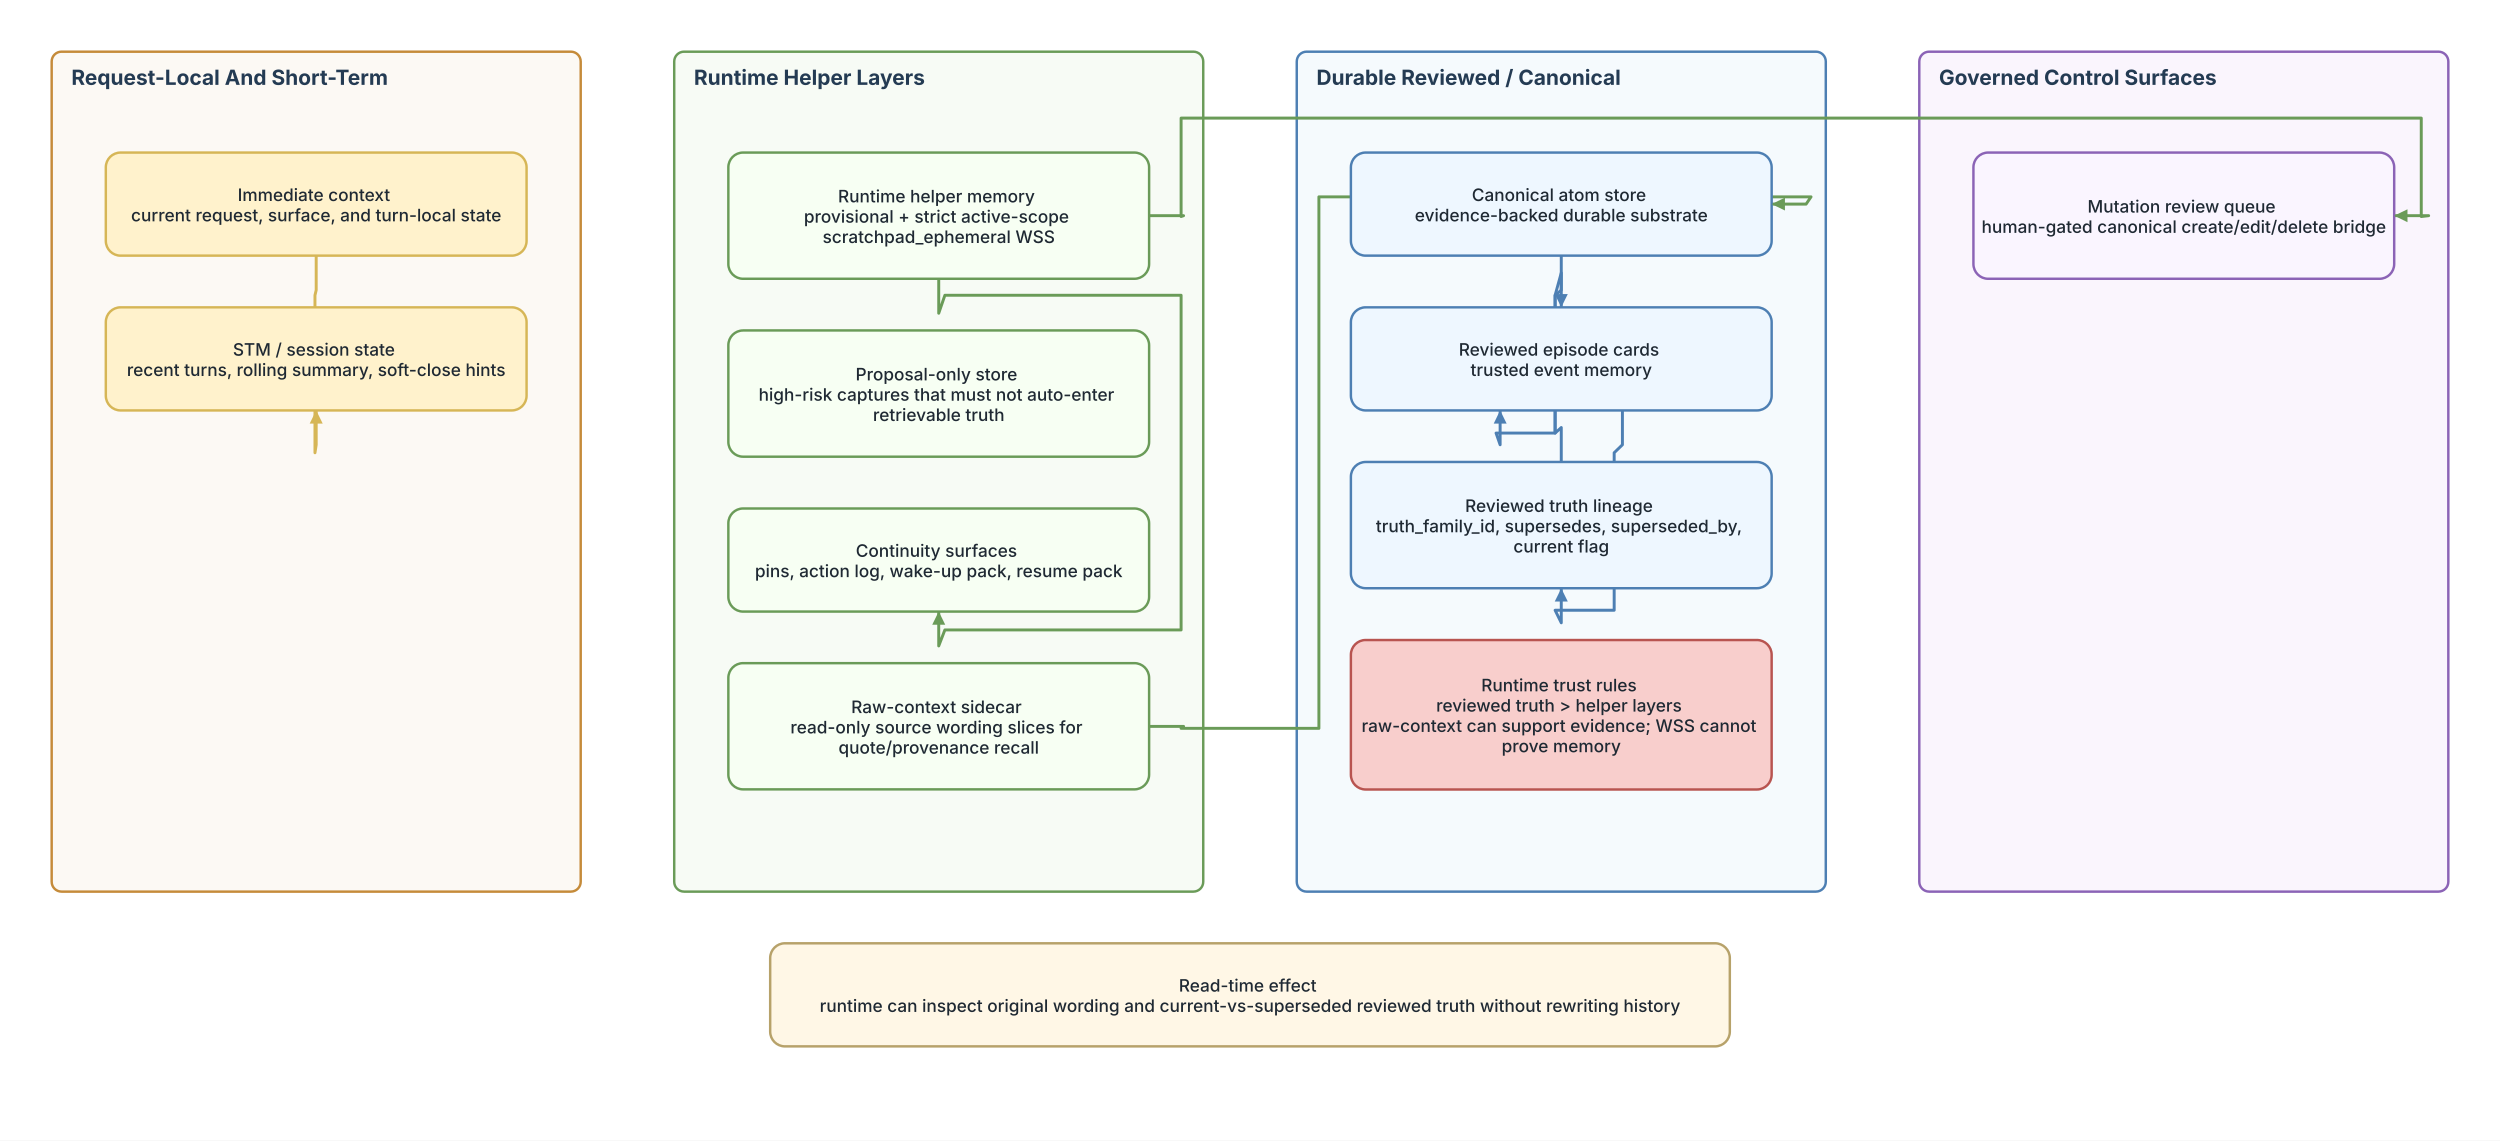
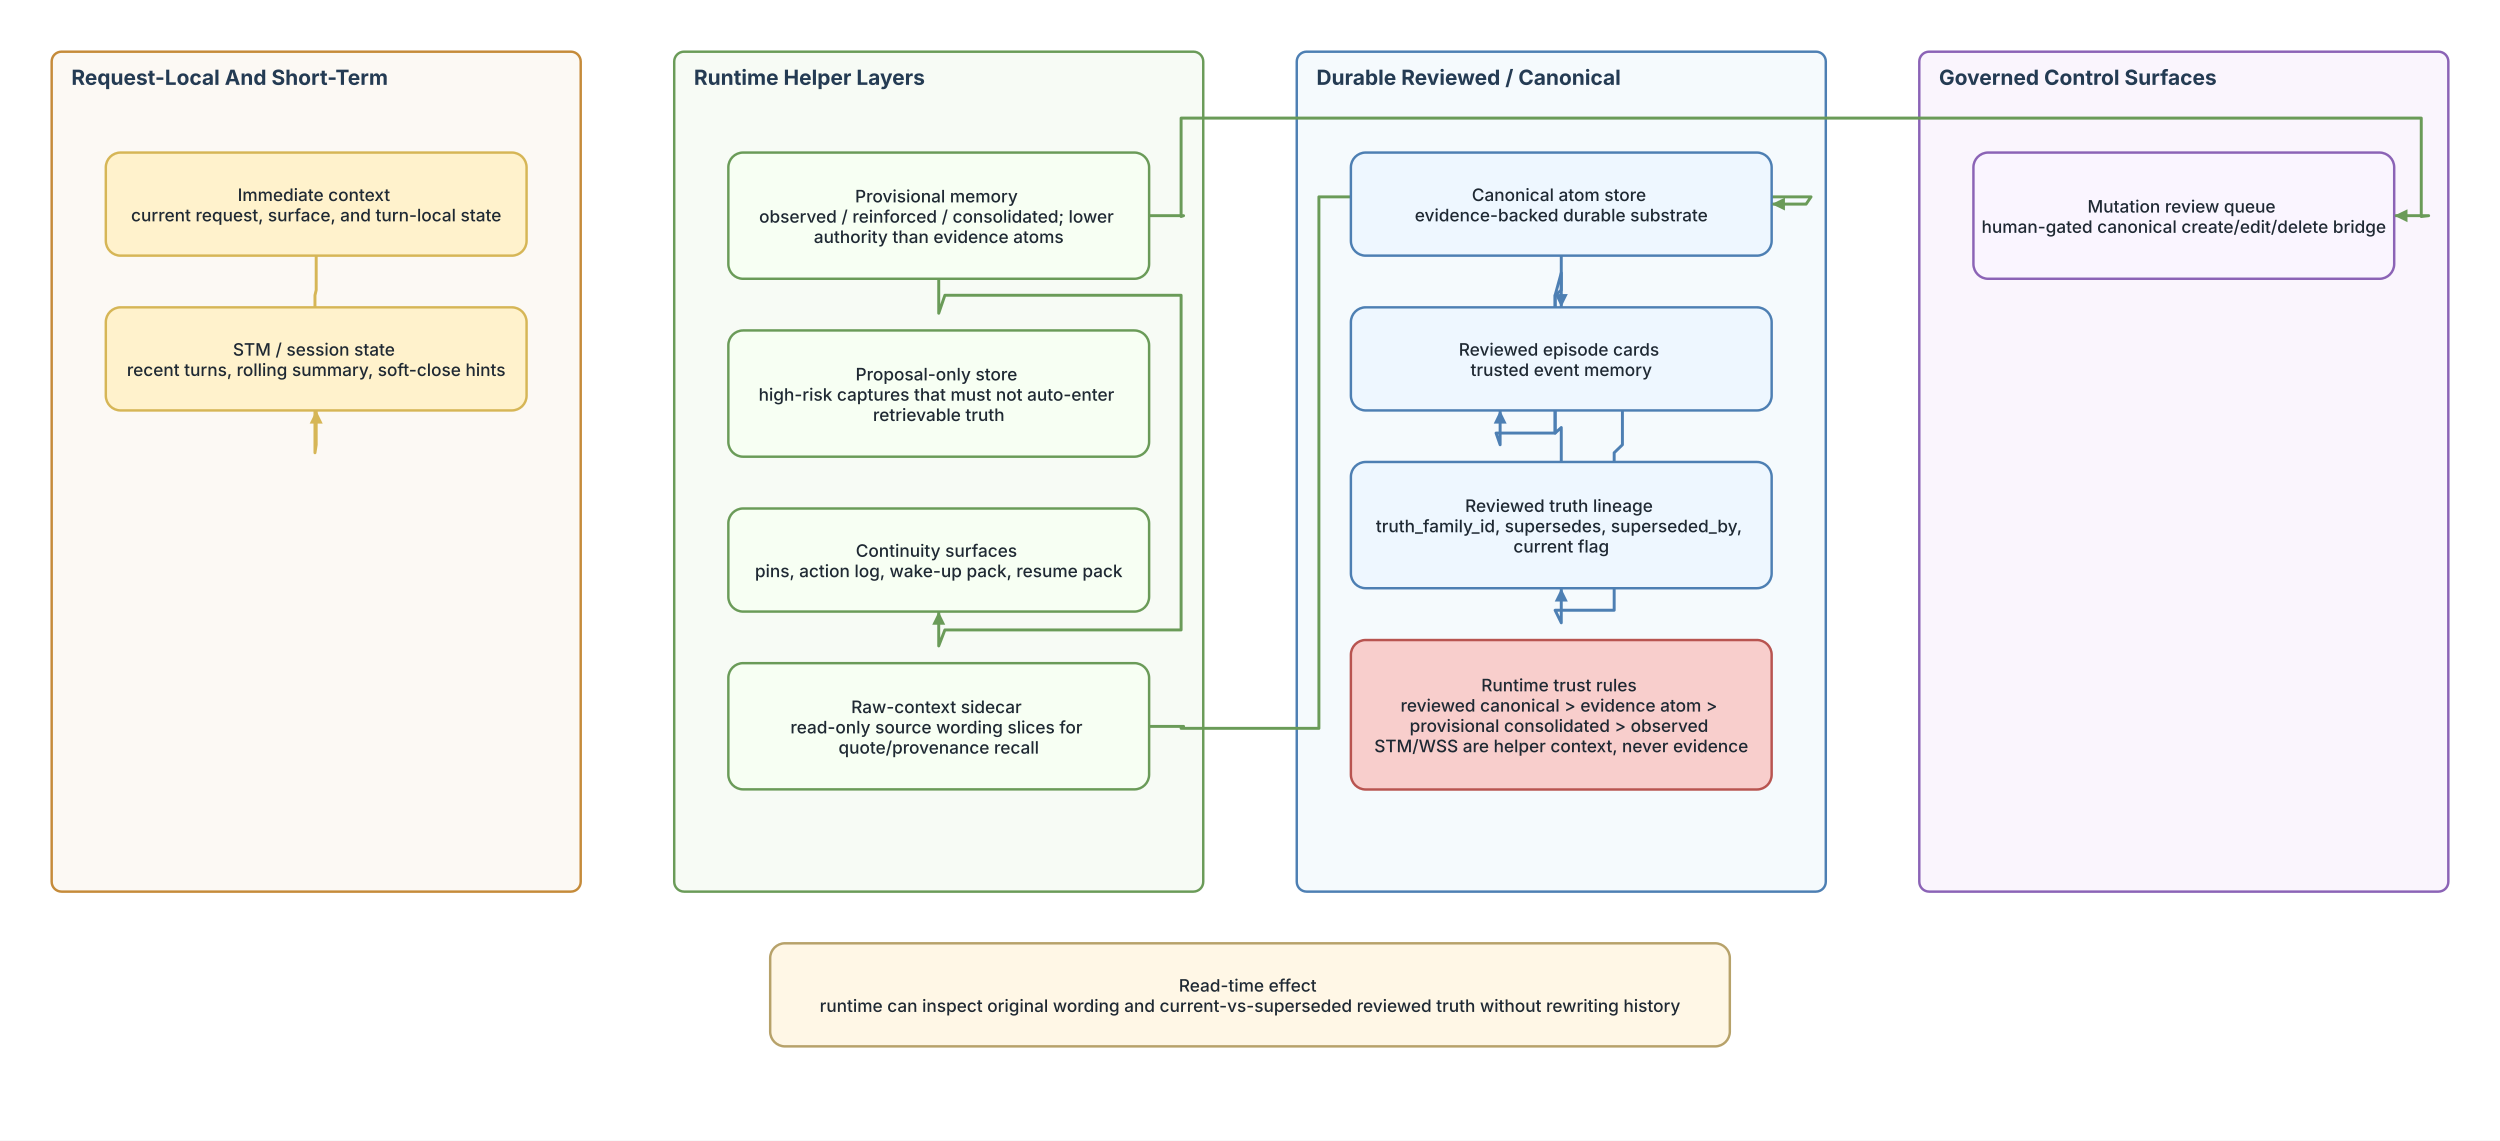
<svg xmlns="http://www.w3.org/2000/svg" width="2032" height="927" viewBox="0 0 2032 927" role="img" aria-label="Engineering Runtime Memory Layers">
  <rect width="100%" height="100%" fill="#ffffff" />
  <rect x="42.0" y="42.0" width="430.0" height="682.7" rx="8" fill="#f8f1e7" fill-opacity="0.48" stroke="#c58b3a" stroke-width="2" />
  <text x="58.0" y="69.0" font-family="Segoe UI, Inter, Arial, sans-serif" font-size="17" font-weight="700" fill="#243b53">Request-Local And Short-Term</text>
  <rect x="548.0" y="42.0" width="430.0" height="682.7" rx="8" fill="#eef6ea" fill-opacity="0.48" stroke="#6a9b58" stroke-width="2" />
  <text x="564.0" y="69.0" font-family="Segoe UI, Inter, Arial, sans-serif" font-size="17" font-weight="700" fill="#243b53">Runtime Helper Layers</text>
  <rect x="1054.0" y="42.0" width="430.0" height="682.7" rx="8" fill="#eaf3fb" fill-opacity="0.48" stroke="#4d7fb3" stroke-width="2" />
  <text x="1070.0" y="69.0" font-family="Segoe UI, Inter, Arial, sans-serif" font-size="17" font-weight="700" fill="#243b53">Durable Reviewed / Canonical</text>
  <rect x="1560.0" y="42.0" width="430.0" height="682.7" rx="8" fill="#f4eafa" fill-opacity="0.48" stroke="#8b63b6" stroke-width="2" />
  <text x="1576.0" y="69.0" font-family="Segoe UI, Inter, Arial, sans-serif" font-size="17" font-weight="700" fill="#243b53">Governed Control Surfaces</text>
  <polyline points="257.0,207.8 257.0,235.8 256.0,240.0 256.0,368.0 257.0,361.5 257.0,333.5" fill="none" stroke="#d6b656" stroke-width="2.4" stroke-linejoin="round" stroke-linecap="round" />
  <polyline points="763.0,226.6 763.0,254.6 768.0,240.0 960.0,240.0 960.0,512.0 768.0,512.0 763.0,525.0 763.0,497.0" fill="none" stroke="#6a9b58" stroke-width="2.4" stroke-linejoin="round" stroke-linecap="round" />
  <polyline points="1269.0,207.8 1269.0,235.8 1264.0,240.0 1264.0,352.0 1216.0,352.0 1219.3,361.5 1219.3,333.5" fill="none" stroke="#4d7fb3" stroke-width="2.4" stroke-linejoin="round" stroke-linecap="round" />
  <polyline points="1318.7,333.5 1318.7,361.5 1312.0,368.0 1312.0,496.0 1264.0,496.0 1269.0,506.2 1269.0,478.2" fill="none" stroke="#4d7fb3" stroke-width="2.4" stroke-linejoin="round" stroke-linecap="round" />
  <polyline points="934.0,175.3 962.0,175.3 960.0,176.0 960.0,96.0 1968.0,96.0 1968.0,176.0 1974.0,175.3 1946.0,175.3" fill="none" stroke="#6a9b58" stroke-width="2.4" stroke-linejoin="round" stroke-linecap="round" />
  <polyline points="934.0,590.4 962.0,590.4 960.0,592.0 1072.0,592.0 1072.0,160.0 1472.0,160.0 1468.0,165.9 1440.0,165.9" fill="none" stroke="#6a9b58" stroke-width="2.4" stroke-linejoin="round" stroke-linecap="round" />
  <polyline points="1269.0,375.5 1269.0,347.5 1264.0,352.0 1264.0,240.0 1269.0,221.8 1269.0,249.8" fill="none" stroke="#4d7fb3" stroke-width="2.4" stroke-linejoin="round" stroke-linecap="round" />
  <rect x="86.0" y="124.0" width="342.0" height="83.8" rx="12" fill="#fff2cc" stroke="#d6b656" stroke-width="2" />
  <text text-anchor="middle" font-family="Segoe UI, Inter, Arial, sans-serif" font-size="14" font-weight="500" fill="#1f2933" x="257.0" y="163.4">
    <tspan x="257.0" dy="0.0">Immediate context</tspan>
    <tspan x="257.0" dy="16.5">current request, surface, and turn-local state</tspan>
  </text>
  <rect x="86.0" y="249.8" width="342.0" height="83.8" rx="12" fill="#fff2cc" stroke="#d6b656" stroke-width="2" />
  <text text-anchor="middle" font-family="Segoe UI, Inter, Arial, sans-serif" font-size="14" font-weight="500" fill="#1f2933" x="257.0" y="289.1">
    <tspan x="257.0" dy="0.0">STM / session state</tspan>
    <tspan x="257.0" dy="16.5">recent turns, rolling summary, soft-close hints</tspan>
  </text>
  <rect x="592.0" y="124.0" width="342.0" height="102.6" rx="12" fill="#f7fff3" stroke="#6a9b58" stroke-width="2" />
  <text text-anchor="middle" font-family="Segoe UI, Inter, Arial, sans-serif" font-size="14" font-weight="500" fill="#1f2933" x="763.0" y="164.5">
-     <tspan x="763.0" dy="0.0">Runtime helper memory</tspan>
-     <tspan x="763.0" dy="16.5">provisional + strict active-scope</tspan>
-     <tspan x="763.0" dy="16.5">scratchpad_ephemeral WSS</tspan>
+     <tspan x="763.0" dy="0.0">Provisional memory</tspan>
+     <tspan x="763.0" dy="16.5">observed / reinforced / consolidated; lower</tspan>
+     <tspan x="763.0" dy="16.5">authority than evidence atoms</tspan>
  </text>
  <rect x="592.0" y="268.6" width="342.0" height="102.6" rx="12" fill="#f7fff3" stroke="#6a9b58" stroke-width="2" />
  <text text-anchor="middle" font-family="Segoe UI, Inter, Arial, sans-serif" font-size="14" font-weight="500" fill="#1f2933" x="763.0" y="309.2">
    <tspan x="763.0" dy="0.0">Proposal-only store</tspan>
    <tspan x="763.0" dy="16.5">high-risk captures that must not auto-enter</tspan>
    <tspan x="763.0" dy="16.5">retrievable truth</tspan>
  </text>
  <rect x="592.0" y="413.3" width="342.0" height="83.8" rx="12" fill="#f7fff3" stroke="#6a9b58" stroke-width="2" />
  <text text-anchor="middle" font-family="Segoe UI, Inter, Arial, sans-serif" font-size="14" font-weight="500" fill="#1f2933" x="763.0" y="452.6">
    <tspan x="763.0" dy="0.0">Continuity surfaces</tspan>
    <tspan x="763.0" dy="16.5">pins, action log, wake-up pack, resume pack</tspan>
  </text>
  <rect x="592.0" y="539.0" width="342.0" height="102.6" rx="12" fill="#f7fff3" stroke="#6a9b58" stroke-width="2" />
  <text text-anchor="middle" font-family="Segoe UI, Inter, Arial, sans-serif" font-size="14" font-weight="500" fill="#1f2933" x="763.0" y="579.6">
    <tspan x="763.0" dy="0.0">Raw-context sidecar</tspan>
    <tspan x="763.0" dy="16.5">read-only source wording slices for</tspan>
    <tspan x="763.0" dy="16.5">quote/provenance recall</tspan>
  </text>
  <rect x="1098.0" y="124.0" width="342.0" height="83.8" rx="12" fill="#eef7ff" stroke="#4d7fb3" stroke-width="2" />
  <text text-anchor="middle" font-family="Segoe UI, Inter, Arial, sans-serif" font-size="14" font-weight="500" fill="#1f2933" x="1269.0" y="163.4">
    <tspan x="1269.0" dy="0.0">Canonical atom store</tspan>
    <tspan x="1269.0" dy="16.5">evidence-backed durable substrate</tspan>
  </text>
  <rect x="1098.0" y="249.8" width="342.0" height="83.8" rx="12" fill="#eef7ff" stroke="#4d7fb3" stroke-width="2" />
  <text text-anchor="middle" font-family="Segoe UI, Inter, Arial, sans-serif" font-size="14" font-weight="500" fill="#1f2933" x="1269.0" y="289.1">
    <tspan x="1269.0" dy="0.0">Reviewed episode cards</tspan>
    <tspan x="1269.0" dy="16.5">trusted event memory</tspan>
  </text>
  <rect x="1098.0" y="375.5" width="342.0" height="102.6" rx="12" fill="#eef7ff" stroke="#4d7fb3" stroke-width="2" />
  <text text-anchor="middle" font-family="Segoe UI, Inter, Arial, sans-serif" font-size="14" font-weight="500" fill="#1f2933" x="1269.0" y="416.1">
    <tspan x="1269.0" dy="0.0">Reviewed truth lineage</tspan>
    <tspan x="1269.0" dy="16.5">truth_family_id, supersedes, superseded_by,</tspan>
    <tspan x="1269.0" dy="16.5">current flag</tspan>
  </text>
  <rect x="1098.0" y="520.2" width="342.0" height="121.5" rx="12" fill="#f8cecc" stroke="#b85450" stroke-width="2" />
  <text text-anchor="middle" font-family="Segoe UI, Inter, Arial, sans-serif" font-size="14" font-weight="500" fill="#1f2933" x="1269.0" y="561.9">
    <tspan x="1269.0" dy="0.0">Runtime trust rules</tspan>
-     <tspan x="1269.0" dy="16.5">reviewed truth &gt; helper layers</tspan>
-     <tspan x="1269.0" dy="16.5">raw-context can support evidence; WSS cannot</tspan>
-     <tspan x="1269.0" dy="16.5">prove memory</tspan>
+     <tspan x="1269.0" dy="16.5">reviewed canonical &gt; evidence atom &gt;</tspan>
+     <tspan x="1269.0" dy="16.5">provisional consolidated &gt; observed</tspan>
+     <tspan x="1269.0" dy="16.5">STM/WSS are helper context, never evidence</tspan>
  </text>
  <rect x="1604.0" y="124.0" width="342.0" height="102.6" rx="12" fill="#faf5ff" stroke="#8b63b6" stroke-width="2" />
  <text text-anchor="middle" font-family="Segoe UI, Inter, Arial, sans-serif" font-size="14" font-weight="500" fill="#1f2933" x="1775.0" y="172.8">
    <tspan x="1775.0" dy="0.0">Mutation review queue</tspan>
    <tspan x="1775.0" dy="16.5">human-gated canonical create/edit/delete bridge</tspan>
  </text>
  <rect x="626.0" y="766.7" width="780.0" height="83.8" rx="12" fill="#fff7e6" stroke="#b7a26a" stroke-width="2" />
  <text text-anchor="middle" font-family="Segoe UI, Inter, Arial, sans-serif" font-size="14" font-weight="500" fill="#1f2933" x="1016.0" y="806.0">
    <tspan x="1016.0" dy="0.0">Read-time effect</tspan>
    <tspan x="1016.0" dy="16.5">runtime can inspect original wording and current-vs-superseded reviewed truth without rewriting history</tspan>
  </text>
  <polygon points="257.0,333.5 262.3,344.3 251.7,344.3" fill="#d6b656" />
  <polygon points="763.0,497.0 768.3,507.8 757.7,507.8" fill="#6a9b58" />
  <polygon points="1219.3,333.5 1224.6,344.3 1214.1,344.3" fill="#4d7fb3" />
  <polygon points="1269.0,478.2 1274.3,488.9 1263.7,488.9" fill="#4d7fb3" />
  <polygon points="1946.0,175.3 1956.8,170.1 1956.8,180.6" fill="#6a9b58" />
  <polygon points="1440.0,165.9 1450.8,160.6 1450.8,171.1" fill="#6a9b58" />
  <polygon points="1269.0,249.8 1263.7,239.0 1274.3,239.0" fill="#4d7fb3" />
</svg>
